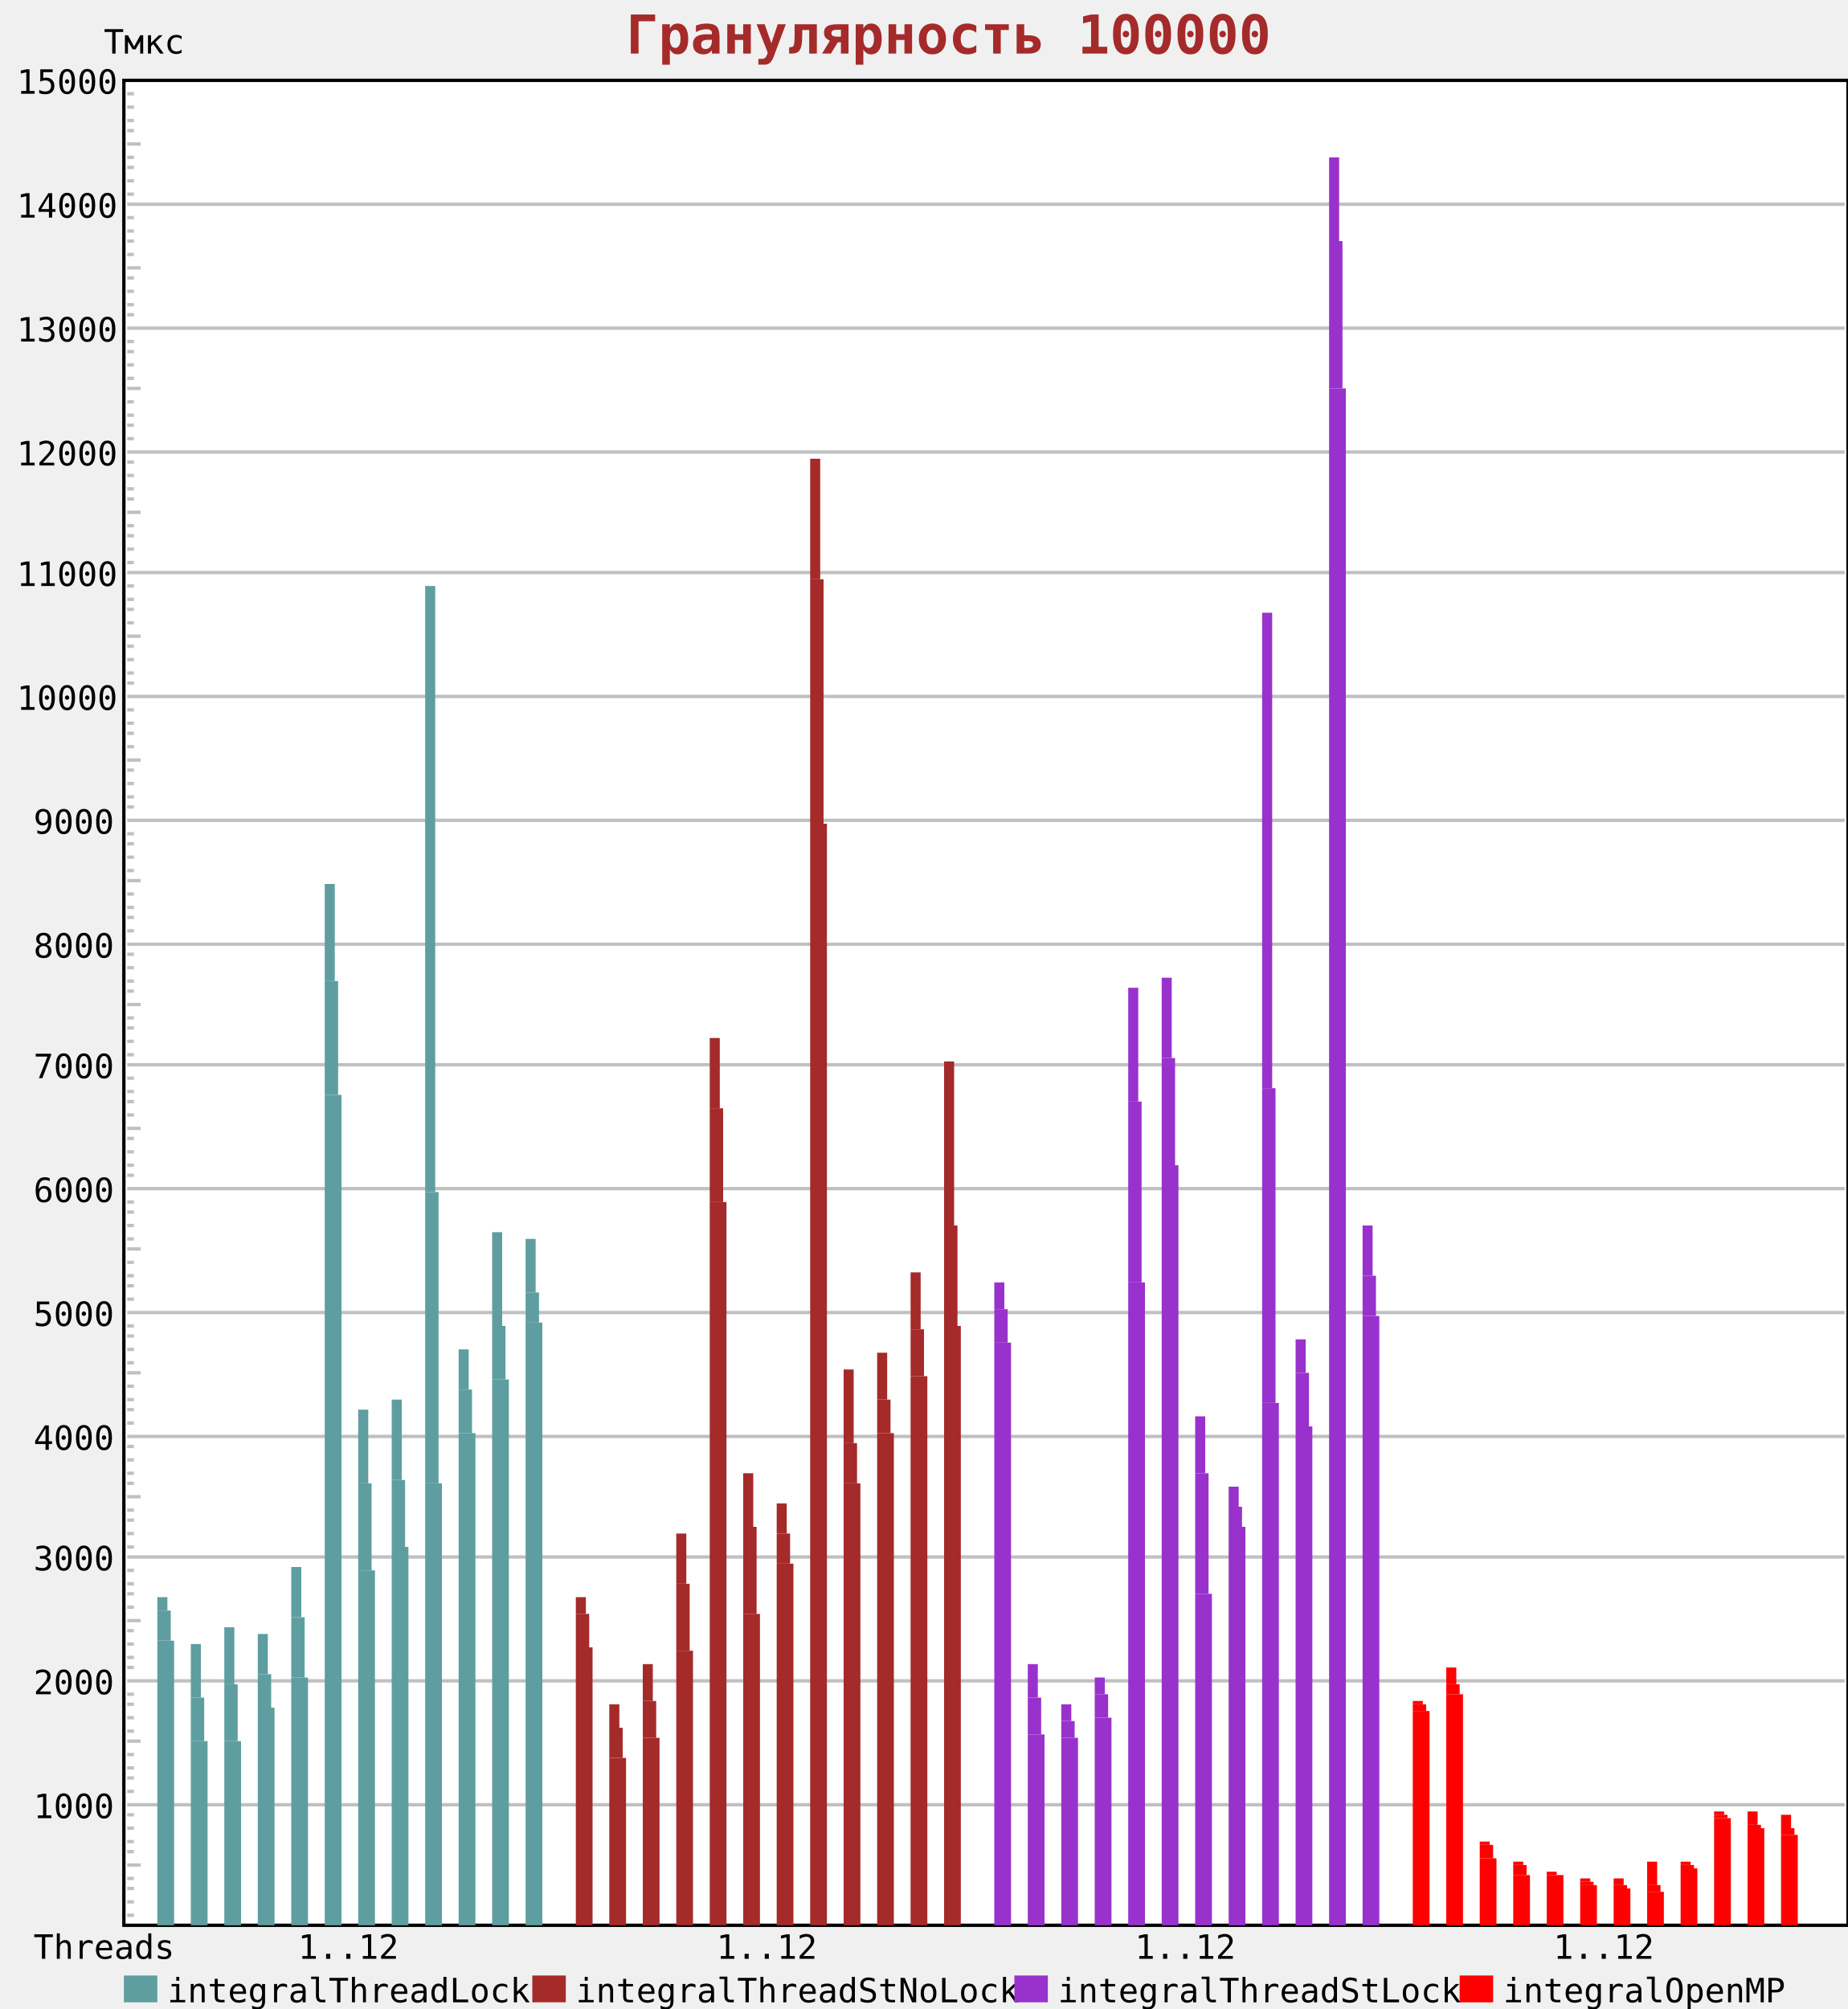
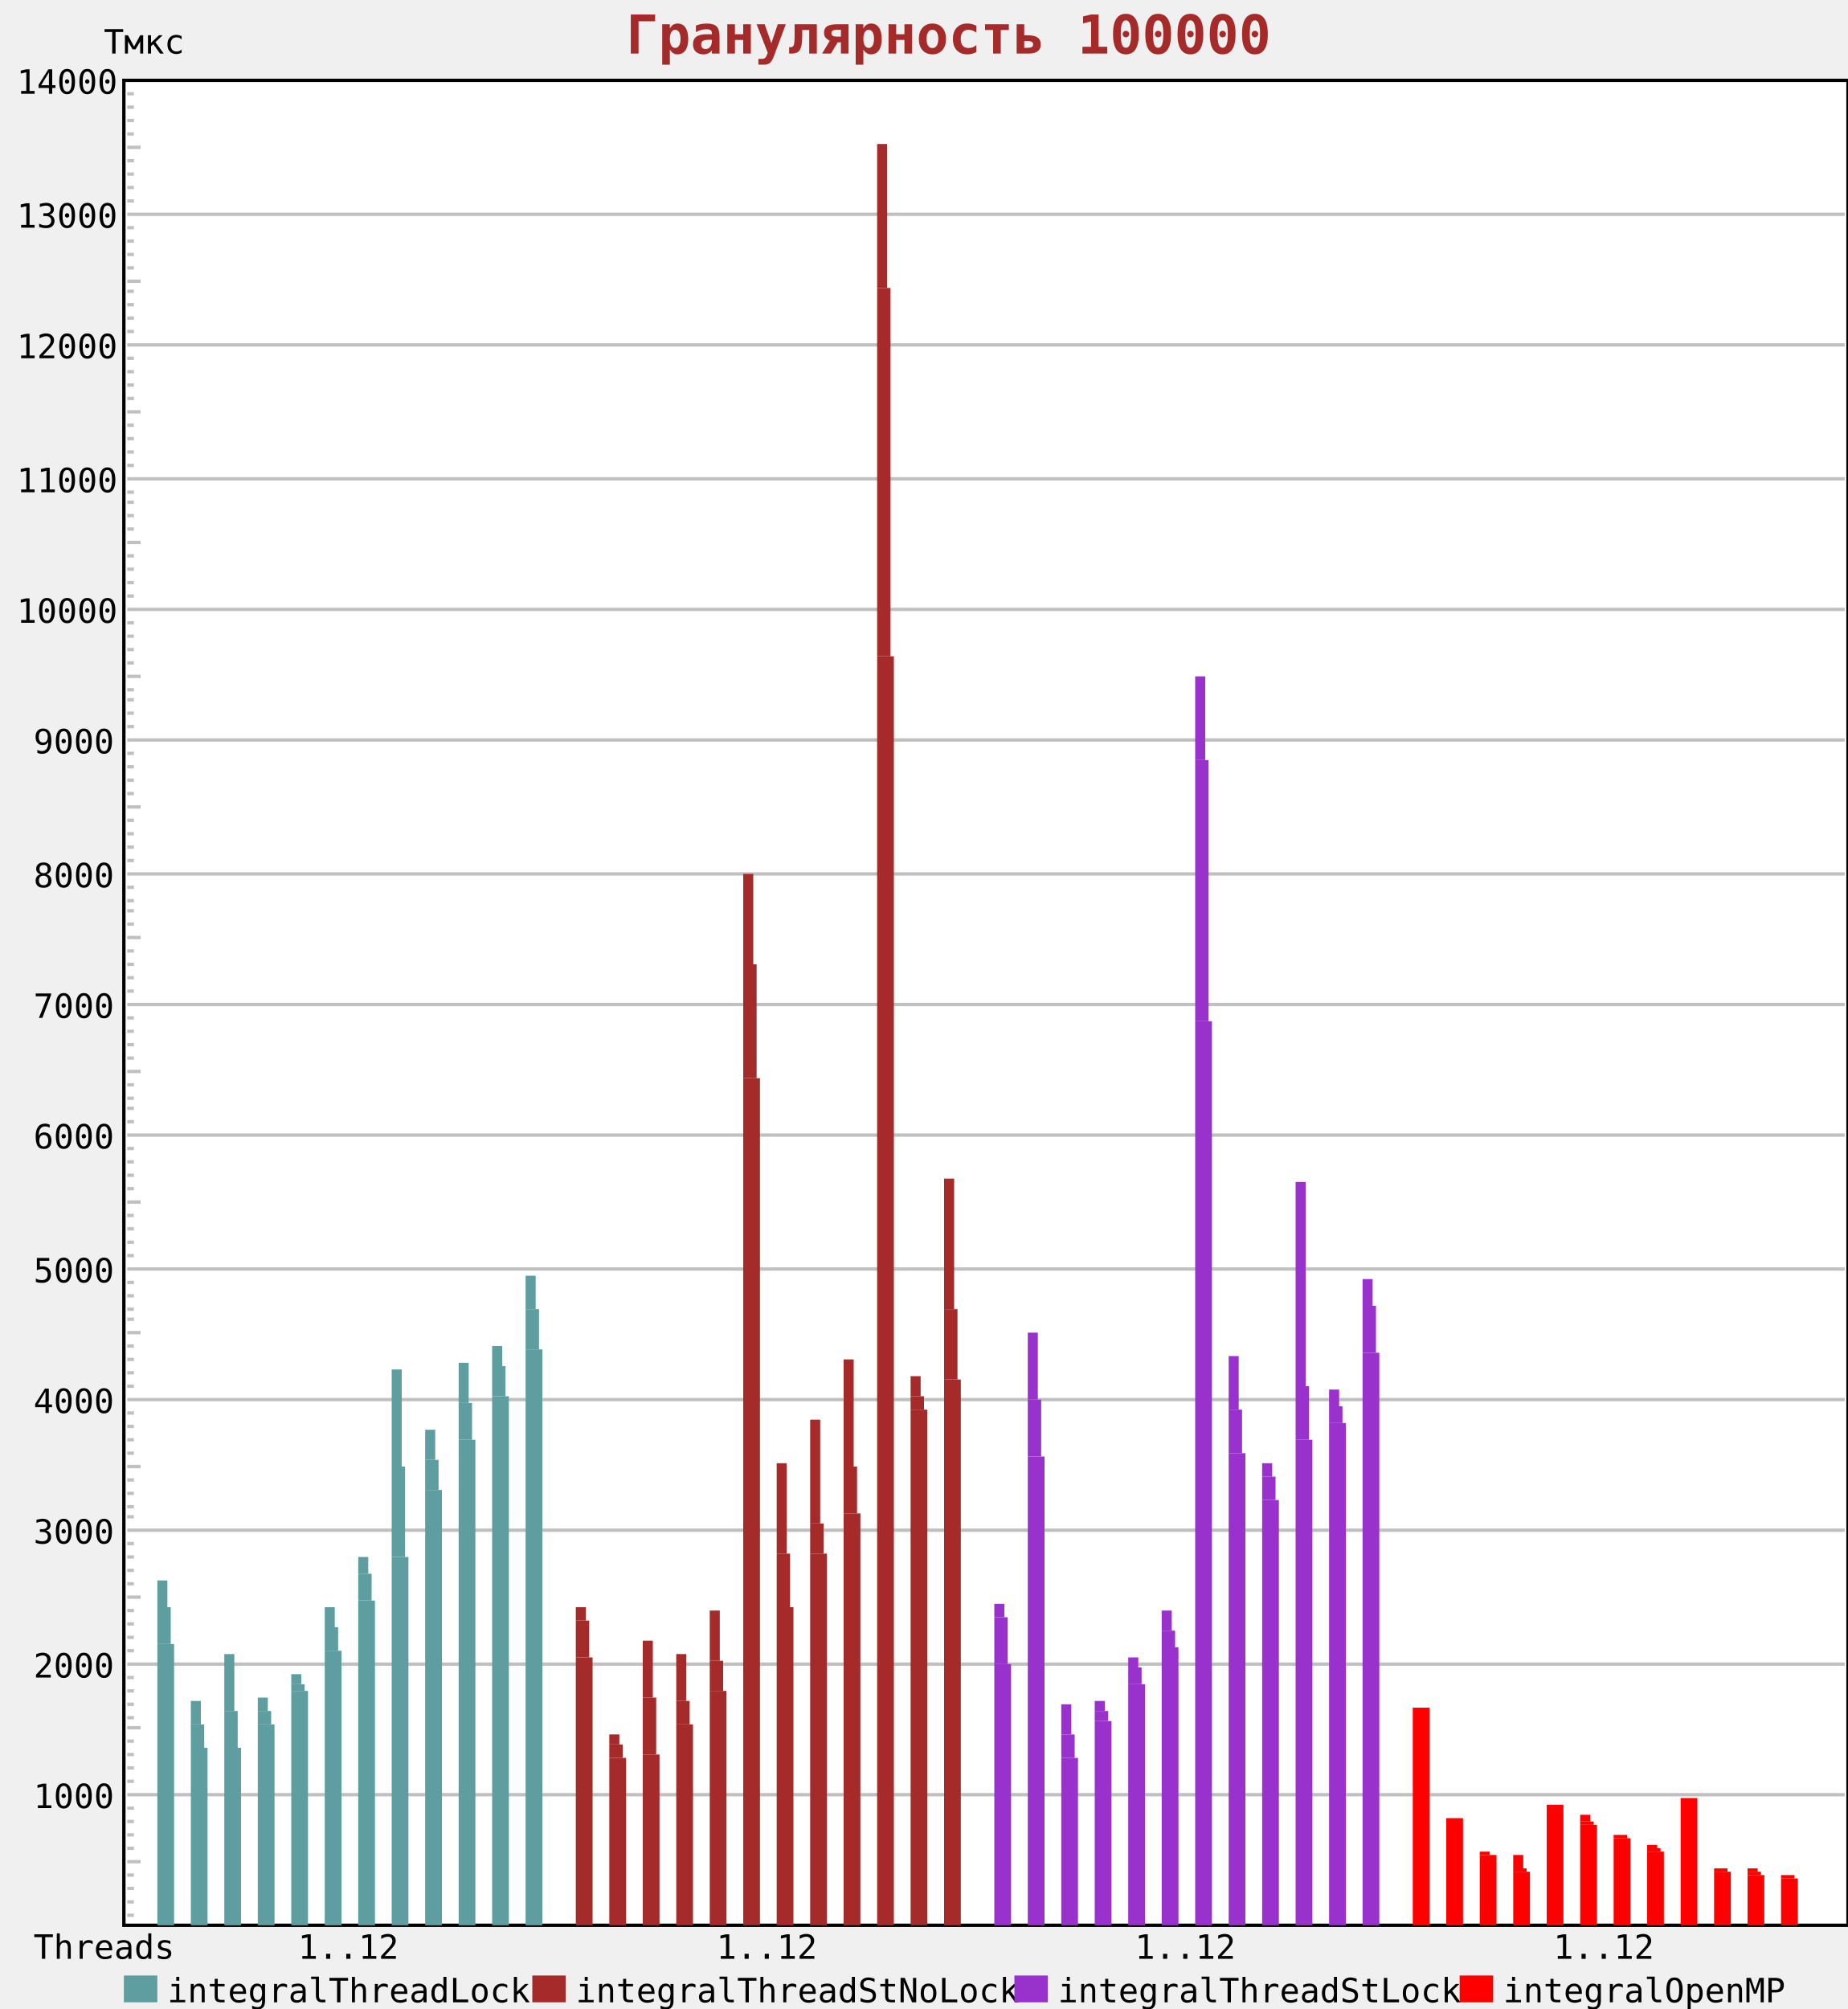
<svg xmlns="http://www.w3.org/2000/svg" width="552" height="600" version="1.1">
  <text x="187" y="16" font-family="monospace" font-size="16px" font-weight="bold" fill="brown">Гранулярность 100000</text>
  <text x="31" y="16" font-family="monospace" font-size="10px" font-weight="normal" fill="black">Tмкс</text>
  <text x="10" y="585" font-family="monospace" font-size="10px" font-weight="normal" fill="black">Threads</text>
  <rect x="37" y="24" width="515" height="551" stroke="black" fill="white" />
  <line x1="38" y1="572" x2="40" y2="572" stroke="silver" />
  <line x1="38" y1="568" x2="40" y2="568" stroke="silver" />
  <line x1="38" y1="564" x2="40" y2="564" stroke="silver" />
-   <line x1="38" y1="561" x2="40" y2="561" stroke="silver" />
-   <line x1="38" y1="557" x2="42" y2="557" stroke="silver" />
-   <line x1="38" y1="553" x2="40" y2="553" stroke="silver" />
-   <line x1="38" y1="550" x2="40" y2="550" stroke="silver" />
-   <line x1="38" y1="546" x2="40" y2="546" stroke="silver" />
-   <line x1="38" y1="542" x2="40" y2="542" stroke="silver" />
-   <line x1="38" y1="539" x2="551" y2="539" stroke="silver" />
-   <text x="10" y="543" font-family="monospace" font-size="10px" font-weight="normal" fill="black">1000</text>
-   <line x1="38" y1="535" x2="40" y2="535" stroke="silver" />
-   <line x1="38" y1="531" x2="40" y2="531" stroke="silver" />
+   <line x1="38" y1="560" x2="40" y2="560" stroke="silver" />
+   <line x1="38" y1="556" x2="42" y2="556" stroke="silver" />
+   <line x1="38" y1="552" x2="40" y2="552" stroke="silver" />
+   <line x1="38" y1="548" x2="40" y2="548" stroke="silver" />
+   <line x1="38" y1="544" x2="40" y2="544" stroke="silver" />
+   <line x1="38" y1="540" x2="40" y2="540" stroke="silver" />
+   <line x1="38" y1="536" x2="551" y2="536" stroke="silver" />
+   <text x="10" y="540" font-family="monospace" font-size="10px" font-weight="normal" fill="black">1000</text>
+   <line x1="38" y1="532" x2="40" y2="532" stroke="silver" />
  <line x1="38" y1="528" x2="40" y2="528" stroke="silver" />
  <line x1="38" y1="524" x2="40" y2="524" stroke="silver" />
-   <line x1="38" y1="520" x2="42" y2="520" stroke="silver" />
-   <line x1="38" y1="517" x2="40" y2="517" stroke="silver" />
+   <line x1="38" y1="520" x2="40" y2="520" stroke="silver" />
+   <line x1="38" y1="516" x2="42" y2="516" stroke="silver" />
  <line x1="38" y1="513" x2="40" y2="513" stroke="silver" />
  <line x1="38" y1="509" x2="40" y2="509" stroke="silver" />
-   <line x1="38" y1="506" x2="40" y2="506" stroke="silver" />
-   <line x1="38" y1="502" x2="551" y2="502" stroke="silver" />
-   <text x="10" y="506" font-family="monospace" font-size="10px" font-weight="normal" fill="black">2000</text>
-   <line x1="38" y1="498" x2="40" y2="498" stroke="silver" />
-   <line x1="38" y1="495" x2="40" y2="495" stroke="silver" />
-   <line x1="38" y1="491" x2="40" y2="491" stroke="silver" />
-   <line x1="38" y1="487" x2="40" y2="487" stroke="silver" />
-   <line x1="38" y1="484" x2="42" y2="484" stroke="silver" />
-   <line x1="38" y1="480" x2="40" y2="480" stroke="silver" />
-   <line x1="38" y1="476" x2="40" y2="476" stroke="silver" />
+   <line x1="38" y1="505" x2="40" y2="505" stroke="silver" />
+   <line x1="38" y1="501" x2="40" y2="501" stroke="silver" />
+   <line x1="38" y1="497" x2="551" y2="497" stroke="silver" />
+   <text x="10" y="501" font-family="monospace" font-size="10px" font-weight="normal" fill="black">2000</text>
+   <line x1="38" y1="493" x2="40" y2="493" stroke="silver" />
+   <line x1="38" y1="489" x2="40" y2="489" stroke="silver" />
+   <line x1="38" y1="485" x2="40" y2="485" stroke="silver" />
+   <line x1="38" y1="481" x2="40" y2="481" stroke="silver" />
+   <line x1="38" y1="477" x2="42" y2="477" stroke="silver" />
  <line x1="38" y1="473" x2="40" y2="473" stroke="silver" />
  <line x1="38" y1="469" x2="40" y2="469" stroke="silver" />
-   <line x1="38" y1="465" x2="551" y2="465" stroke="silver" />
-   <text x="10" y="469" font-family="monospace" font-size="10px" font-weight="normal" fill="black">3000</text>
-   <line x1="38" y1="462" x2="40" y2="462" stroke="silver" />
-   <line x1="38" y1="458" x2="40" y2="458" stroke="silver" />
-   <line x1="38" y1="454" x2="40" y2="454" stroke="silver" />
-   <line x1="38" y1="451" x2="40" y2="451" stroke="silver" />
-   <line x1="38" y1="447" x2="42" y2="447" stroke="silver" />
-   <line x1="38" y1="443" x2="40" y2="443" stroke="silver" />
-   <line x1="38" y1="440" x2="40" y2="440" stroke="silver" />
-   <line x1="38" y1="436" x2="40" y2="436" stroke="silver" />
-   <line x1="38" y1="432" x2="40" y2="432" stroke="silver" />
-   <line x1="38" y1="429" x2="551" y2="429" stroke="silver" />
-   <text x="10" y="433" font-family="monospace" font-size="10px" font-weight="normal" fill="black">4000</text>
-   <line x1="38" y1="425" x2="40" y2="425" stroke="silver" />
-   <line x1="38" y1="421" x2="40" y2="421" stroke="silver" />
-   <line x1="38" y1="418" x2="40" y2="418" stroke="silver" />
+   <line x1="38" y1="465" x2="40" y2="465" stroke="silver" />
+   <line x1="38" y1="461" x2="40" y2="461" stroke="silver" />
+   <line x1="38" y1="457" x2="551" y2="457" stroke="silver" />
+   <text x="10" y="461" font-family="monospace" font-size="10px" font-weight="normal" fill="black">3000</text>
+   <line x1="38" y1="453" x2="40" y2="453" stroke="silver" />
+   <line x1="38" y1="450" x2="40" y2="450" stroke="silver" />
+   <line x1="38" y1="446" x2="40" y2="446" stroke="silver" />
+   <line x1="38" y1="442" x2="40" y2="442" stroke="silver" />
+   <line x1="38" y1="438" x2="42" y2="438" stroke="silver" />
+   <line x1="38" y1="434" x2="40" y2="434" stroke="silver" />
+   <line x1="38" y1="430" x2="40" y2="430" stroke="silver" />
+   <line x1="38" y1="426" x2="40" y2="426" stroke="silver" />
+   <line x1="38" y1="422" x2="40" y2="422" stroke="silver" />
+   <line x1="38" y1="418" x2="551" y2="418" stroke="silver" />
+   <text x="10" y="422" font-family="monospace" font-size="10px" font-weight="normal" fill="black">4000</text>
  <line x1="38" y1="414" x2="40" y2="414" stroke="silver" />
-   <line x1="38" y1="410" x2="42" y2="410" stroke="silver" />
-   <line x1="38" y1="407" x2="40" y2="407" stroke="silver" />
-   <line x1="38" y1="403" x2="40" y2="403" stroke="silver" />
-   <line x1="38" y1="399" x2="40" y2="399" stroke="silver" />
-   <line x1="38" y1="396" x2="40" y2="396" stroke="silver" />
-   <line x1="38" y1="392" x2="551" y2="392" stroke="silver" />
-   <text x="10" y="396" font-family="monospace" font-size="10px" font-weight="normal" fill="black">5000</text>
-   <line x1="38" y1="388" x2="40" y2="388" stroke="silver" />
-   <line x1="38" y1="384" x2="40" y2="384" stroke="silver" />
-   <line x1="38" y1="381" x2="40" y2="381" stroke="silver" />
-   <line x1="38" y1="377" x2="40" y2="377" stroke="silver" />
-   <line x1="38" y1="373" x2="42" y2="373" stroke="silver" />
-   <line x1="38" y1="370" x2="40" y2="370" stroke="silver" />
-   <line x1="38" y1="366" x2="40" y2="366" stroke="silver" />
-   <line x1="38" y1="362" x2="40" y2="362" stroke="silver" />
-   <line x1="38" y1="359" x2="40" y2="359" stroke="silver" />
-   <line x1="38" y1="355" x2="551" y2="355" stroke="silver" />
-   <text x="10" y="359" font-family="monospace" font-size="10px" font-weight="normal" fill="black">6000</text>
+   <line x1="38" y1="410" x2="40" y2="410" stroke="silver" />
+   <line x1="38" y1="406" x2="40" y2="406" stroke="silver" />
+   <line x1="38" y1="402" x2="40" y2="402" stroke="silver" />
+   <line x1="38" y1="398" x2="42" y2="398" stroke="silver" />
+   <line x1="38" y1="394" x2="40" y2="394" stroke="silver" />
+   <line x1="38" y1="391" x2="40" y2="391" stroke="silver" />
+   <line x1="38" y1="387" x2="40" y2="387" stroke="silver" />
+   <line x1="38" y1="383" x2="40" y2="383" stroke="silver" />
+   <line x1="38" y1="379" x2="551" y2="379" stroke="silver" />
+   <text x="10" y="383" font-family="monospace" font-size="10px" font-weight="normal" fill="black">5000</text>
+   <line x1="38" y1="375" x2="40" y2="375" stroke="silver" />
+   <line x1="38" y1="371" x2="40" y2="371" stroke="silver" />
+   <line x1="38" y1="367" x2="40" y2="367" stroke="silver" />
+   <line x1="38" y1="363" x2="40" y2="363" stroke="silver" />
+   <line x1="38" y1="359" x2="42" y2="359" stroke="silver" />
+   <line x1="38" y1="355" x2="40" y2="355" stroke="silver" />
  <line x1="38" y1="351" x2="40" y2="351" stroke="silver" />
-   <line x1="38" y1="348" x2="40" y2="348" stroke="silver" />
-   <line x1="38" y1="344" x2="40" y2="344" stroke="silver" />
-   <line x1="38" y1="340" x2="40" y2="340" stroke="silver" />
-   <line x1="38" y1="337" x2="42" y2="337" stroke="silver" />
-   <line x1="38" y1="333" x2="40" y2="333" stroke="silver" />
-   <line x1="38" y1="329" x2="40" y2="329" stroke="silver" />
-   <line x1="38" y1="326" x2="40" y2="326" stroke="silver" />
-   <line x1="38" y1="322" x2="40" y2="322" stroke="silver" />
-   <line x1="38" y1="318" x2="551" y2="318" stroke="silver" />
-   <text x="10" y="322" font-family="monospace" font-size="10px" font-weight="normal" fill="black">7000</text>
-   <line x1="38" y1="315" x2="40" y2="315" stroke="silver" />
-   <line x1="38" y1="311" x2="40" y2="311" stroke="silver" />
-   <line x1="38" y1="307" x2="40" y2="307" stroke="silver" />
+   <line x1="38" y1="347" x2="40" y2="347" stroke="silver" />
+   <line x1="38" y1="343" x2="40" y2="343" stroke="silver" />
+   <line x1="38" y1="339" x2="551" y2="339" stroke="silver" />
+   <text x="10" y="343" font-family="monospace" font-size="10px" font-weight="normal" fill="black">6000</text>
+   <line x1="38" y1="335" x2="40" y2="335" stroke="silver" />
+   <line x1="38" y1="331" x2="40" y2="331" stroke="silver" />
+   <line x1="38" y1="328" x2="40" y2="328" stroke="silver" />
+   <line x1="38" y1="324" x2="40" y2="324" stroke="silver" />
+   <line x1="38" y1="320" x2="42" y2="320" stroke="silver" />
+   <line x1="38" y1="316" x2="40" y2="316" stroke="silver" />
+   <line x1="38" y1="312" x2="40" y2="312" stroke="silver" />
+   <line x1="38" y1="308" x2="40" y2="308" stroke="silver" />
  <line x1="38" y1="304" x2="40" y2="304" stroke="silver" />
-   <line x1="38" y1="300" x2="42" y2="300" stroke="silver" />
+   <line x1="38" y1="300" x2="551" y2="300" stroke="silver" />
+   <text x="10" y="304" font-family="monospace" font-size="10px" font-weight="normal" fill="black">7000</text>
  <line x1="38" y1="296" x2="40" y2="296" stroke="silver" />
-   <line x1="38" y1="293" x2="40" y2="293" stroke="silver" />
-   <line x1="38" y1="289" x2="40" y2="289" stroke="silver" />
-   <line x1="38" y1="285" x2="40" y2="285" stroke="silver" />
-   <line x1="38" y1="282" x2="551" y2="282" stroke="silver" />
-   <text x="10" y="286" font-family="monospace" font-size="10px" font-weight="normal" fill="black">8000</text>
-   <line x1="38" y1="278" x2="40" y2="278" stroke="silver" />
-   <line x1="38" y1="274" x2="40" y2="274" stroke="silver" />
-   <line x1="38" y1="271" x2="40" y2="271" stroke="silver" />
-   <line x1="38" y1="267" x2="40" y2="267" stroke="silver" />
-   <line x1="38" y1="263" x2="42" y2="263" stroke="silver" />
-   <line x1="38" y1="260" x2="40" y2="260" stroke="silver" />
-   <line x1="38" y1="256" x2="40" y2="256" stroke="silver" />
-   <line x1="38" y1="252" x2="40" y2="252" stroke="silver" />
+   <line x1="38" y1="292" x2="40" y2="292" stroke="silver" />
+   <line x1="38" y1="288" x2="40" y2="288" stroke="silver" />
+   <line x1="38" y1="284" x2="40" y2="284" stroke="silver" />
+   <line x1="38" y1="280" x2="42" y2="280" stroke="silver" />
+   <line x1="38" y1="276" x2="40" y2="276" stroke="silver" />
+   <line x1="38" y1="272" x2="40" y2="272" stroke="silver" />
+   <line x1="38" y1="269" x2="40" y2="269" stroke="silver" />
+   <line x1="38" y1="265" x2="40" y2="265" stroke="silver" />
+   <line x1="38" y1="261" x2="551" y2="261" stroke="silver" />
+   <text x="10" y="265" font-family="monospace" font-size="10px" font-weight="normal" fill="black">8000</text>
+   <line x1="38" y1="257" x2="40" y2="257" stroke="silver" />
+   <line x1="38" y1="253" x2="40" y2="253" stroke="silver" />
  <line x1="38" y1="249" x2="40" y2="249" stroke="silver" />
-   <line x1="38" y1="245" x2="551" y2="245" stroke="silver" />
-   <text x="10" y="249" font-family="monospace" font-size="10px" font-weight="normal" fill="black">9000</text>
-   <line x1="38" y1="241" x2="40" y2="241" stroke="silver" />
-   <line x1="38" y1="238" x2="40" y2="238" stroke="silver" />
-   <line x1="38" y1="234" x2="40" y2="234" stroke="silver" />
-   <line x1="38" y1="230" x2="40" y2="230" stroke="silver" />
-   <line x1="38" y1="227" x2="42" y2="227" stroke="silver" />
-   <line x1="38" y1="223" x2="40" y2="223" stroke="silver" />
-   <line x1="38" y1="219" x2="40" y2="219" stroke="silver" />
-   <line x1="38" y1="216" x2="40" y2="216" stroke="silver" />
-   <line x1="38" y1="212" x2="40" y2="212" stroke="silver" />
-   <line x1="38" y1="208" x2="551" y2="208" stroke="silver" />
-   <text x="5" y="212" font-family="monospace" font-size="10px" font-weight="normal" fill="black">10000</text>
-   <line x1="38" y1="204" x2="40" y2="204" stroke="silver" />
-   <line x1="38" y1="201" x2="40" y2="201" stroke="silver" />
-   <line x1="38" y1="197" x2="40" y2="197" stroke="silver" />
-   <line x1="38" y1="193" x2="40" y2="193" stroke="silver" />
-   <line x1="38" y1="190" x2="42" y2="190" stroke="silver" />
+   <line x1="38" y1="245" x2="40" y2="245" stroke="silver" />
+   <line x1="38" y1="241" x2="42" y2="241" stroke="silver" />
+   <line x1="38" y1="237" x2="40" y2="237" stroke="silver" />
+   <line x1="38" y1="233" x2="40" y2="233" stroke="silver" />
+   <line x1="38" y1="229" x2="40" y2="229" stroke="silver" />
+   <line x1="38" y1="225" x2="40" y2="225" stroke="silver" />
+   <line x1="38" y1="221" x2="551" y2="221" stroke="silver" />
+   <text x="10" y="225" font-family="monospace" font-size="10px" font-weight="normal" fill="black">9000</text>
+   <line x1="38" y1="217" x2="40" y2="217" stroke="silver" />
+   <line x1="38" y1="213" x2="40" y2="213" stroke="silver" />
+   <line x1="38" y1="209" x2="40" y2="209" stroke="silver" />
+   <line x1="38" y1="206" x2="40" y2="206" stroke="silver" />
+   <line x1="38" y1="202" x2="42" y2="202" stroke="silver" />
+   <line x1="38" y1="198" x2="40" y2="198" stroke="silver" />
+   <line x1="38" y1="194" x2="40" y2="194" stroke="silver" />
+   <line x1="38" y1="190" x2="40" y2="190" stroke="silver" />
  <line x1="38" y1="186" x2="40" y2="186" stroke="silver" />
-   <line x1="38" y1="182" x2="40" y2="182" stroke="silver" />
-   <line x1="38" y1="179" x2="40" y2="179" stroke="silver" />
-   <line x1="38" y1="175" x2="40" y2="175" stroke="silver" />
-   <line x1="38" y1="171" x2="551" y2="171" stroke="silver" />
-   <text x="5" y="175" font-family="monospace" font-size="10px" font-weight="normal" fill="black">11000</text>
-   <line x1="38" y1="168" x2="40" y2="168" stroke="silver" />
-   <line x1="38" y1="164" x2="40" y2="164" stroke="silver" />
-   <line x1="38" y1="160" x2="40" y2="160" stroke="silver" />
-   <line x1="38" y1="157" x2="40" y2="157" stroke="silver" />
-   <line x1="38" y1="153" x2="42" y2="153" stroke="silver" />
-   <line x1="38" y1="149" x2="40" y2="149" stroke="silver" />
-   <line x1="38" y1="146" x2="40" y2="146" stroke="silver" />
-   <line x1="38" y1="142" x2="40" y2="142" stroke="silver" />
-   <line x1="38" y1="138" x2="40" y2="138" stroke="silver" />
-   <line x1="38" y1="135" x2="551" y2="135" stroke="silver" />
-   <text x="5" y="139" font-family="monospace" font-size="10px" font-weight="normal" fill="black">12000</text>
+   <line x1="38" y1="182" x2="551" y2="182" stroke="silver" />
+   <text x="5" y="186" font-family="monospace" font-size="10px" font-weight="normal" fill="black">10000</text>
+   <line x1="38" y1="178" x2="40" y2="178" stroke="silver" />
+   <line x1="38" y1="174" x2="40" y2="174" stroke="silver" />
+   <line x1="38" y1="170" x2="40" y2="170" stroke="silver" />
+   <line x1="38" y1="166" x2="40" y2="166" stroke="silver" />
+   <line x1="38" y1="162" x2="42" y2="162" stroke="silver" />
+   <line x1="38" y1="158" x2="40" y2="158" stroke="silver" />
+   <line x1="38" y1="154" x2="40" y2="154" stroke="silver" />
+   <line x1="38" y1="150" x2="40" y2="150" stroke="silver" />
+   <line x1="38" y1="147" x2="40" y2="147" stroke="silver" />
+   <line x1="38" y1="143" x2="551" y2="143" stroke="silver" />
+   <text x="5" y="147" font-family="monospace" font-size="10px" font-weight="normal" fill="black">11000</text>
+   <line x1="38" y1="139" x2="40" y2="139" stroke="silver" />
+   <line x1="38" y1="135" x2="40" y2="135" stroke="silver" />
  <line x1="38" y1="131" x2="40" y2="131" stroke="silver" />
  <line x1="38" y1="127" x2="40" y2="127" stroke="silver" />
-   <line x1="38" y1="124" x2="40" y2="124" stroke="silver" />
-   <line x1="38" y1="120" x2="40" y2="120" stroke="silver" />
-   <line x1="38" y1="116" x2="42" y2="116" stroke="silver" />
-   <line x1="38" y1="113" x2="40" y2="113" stroke="silver" />
-   <line x1="38" y1="109" x2="40" y2="109" stroke="silver" />
-   <line x1="38" y1="105" x2="40" y2="105" stroke="silver" />
-   <line x1="38" y1="102" x2="40" y2="102" stroke="silver" />
-   <line x1="38" y1="98" x2="551" y2="98" stroke="silver" />
-   <text x="5" y="102" font-family="monospace" font-size="10px" font-weight="normal" fill="black">13000</text>
-   <line x1="38" y1="94" x2="40" y2="94" stroke="silver" />
+   <line x1="38" y1="123" x2="42" y2="123" stroke="silver" />
+   <line x1="38" y1="119" x2="40" y2="119" stroke="silver" />
+   <line x1="38" y1="115" x2="40" y2="115" stroke="silver" />
+   <line x1="38" y1="111" x2="40" y2="111" stroke="silver" />
+   <line x1="38" y1="107" x2="40" y2="107" stroke="silver" />
+   <line x1="38" y1="103" x2="551" y2="103" stroke="silver" />
+   <text x="5" y="107" font-family="monospace" font-size="10px" font-weight="normal" fill="black">12000</text>
+   <line x1="38" y1="99" x2="40" y2="99" stroke="silver" />
+   <line x1="38" y1="95" x2="40" y2="95" stroke="silver" />
  <line x1="38" y1="91" x2="40" y2="91" stroke="silver" />
  <line x1="38" y1="87" x2="40" y2="87" stroke="silver" />
-   <line x1="38" y1="83" x2="40" y2="83" stroke="silver" />
-   <line x1="38" y1="80" x2="42" y2="80" stroke="silver" />
+   <line x1="38" y1="84" x2="42" y2="84" stroke="silver" />
+   <line x1="38" y1="80" x2="40" y2="80" stroke="silver" />
  <line x1="38" y1="76" x2="40" y2="76" stroke="silver" />
  <line x1="38" y1="72" x2="40" y2="72" stroke="silver" />
-   <line x1="38" y1="69" x2="40" y2="69" stroke="silver" />
-   <line x1="38" y1="65" x2="40" y2="65" stroke="silver" />
-   <line x1="38" y1="61" x2="551" y2="61" stroke="silver" />
-   <text x="5" y="65" font-family="monospace" font-size="10px" font-weight="normal" fill="black">14000</text>
-   <line x1="38" y1="58" x2="40" y2="58" stroke="silver" />
-   <line x1="38" y1="54" x2="40" y2="54" stroke="silver" />
-   <line x1="38" y1="50" x2="40" y2="50" stroke="silver" />
-   <line x1="38" y1="47" x2="40" y2="47" stroke="silver" />
-   <line x1="38" y1="43" x2="42" y2="43" stroke="silver" />
-   <line x1="38" y1="39" x2="40" y2="39" stroke="silver" />
+   <line x1="38" y1="68" x2="40" y2="68" stroke="silver" />
+   <line x1="38" y1="64" x2="551" y2="64" stroke="silver" />
+   <text x="5" y="68" font-family="monospace" font-size="10px" font-weight="normal" fill="black">13000</text>
+   <line x1="38" y1="60" x2="40" y2="60" stroke="silver" />
+   <line x1="38" y1="56" x2="40" y2="56" stroke="silver" />
+   <line x1="38" y1="52" x2="40" y2="52" stroke="silver" />
+   <line x1="38" y1="48" x2="40" y2="48" stroke="silver" />
+   <line x1="38" y1="44" x2="42" y2="44" stroke="silver" />
+   <line x1="38" y1="40" x2="40" y2="40" stroke="silver" />
  <line x1="38" y1="36" x2="40" y2="36" stroke="silver" />
  <line x1="38" y1="32" x2="40" y2="32" stroke="silver" />
  <line x1="38" y1="28" x2="40" y2="28" stroke="silver" />
-   <text x="5" y="28" font-family="monospace" font-size="10px" font-weight="normal" fill="black">15000</text>
-   <rect x="47" y="490" width="5" height="85" fill="cadetblue" />
-   <rect x="47" y="481" width="4" height="9" fill="cadetblue" />
-   <rect x="47" y="477" width="3" height="4" fill="cadetblue" />
-   <rect x="57" y="520" width="5" height="55" fill="cadetblue" />
-   <rect x="57" y="507" width="4" height="13" fill="cadetblue" />
-   <rect x="57" y="491" width="3" height="16" fill="cadetblue" />
-   <rect x="67" y="520" width="5" height="55" fill="cadetblue" />
-   <rect x="67" y="503" width="4" height="17" fill="cadetblue" />
-   <rect x="67" y="486" width="3" height="17" fill="cadetblue" />
-   <rect x="77" y="510" width="5" height="65" fill="cadetblue" />
-   <rect x="77" y="500" width="4" height="10" fill="cadetblue" />
-   <rect x="77" y="488" width="3" height="12" fill="cadetblue" />
-   <rect x="87" y="501" width="5" height="74" fill="cadetblue" />
-   <rect x="87" y="483" width="4" height="18" fill="cadetblue" />
-   <rect x="87" y="468" width="3" height="15" fill="cadetblue" />
-   <rect x="97" y="327" width="5" height="248" fill="cadetblue" />
-   <rect x="97" y="293" width="4" height="34" fill="cadetblue" />
-   <rect x="97" y="264" width="3" height="29" fill="cadetblue" />
-   <rect x="107" y="469" width="5" height="106" fill="cadetblue" />
-   <rect x="107" y="443" width="4" height="26" fill="cadetblue" />
-   <rect x="107" y="421" width="3" height="22" fill="cadetblue" />
-   <rect x="117" y="462" width="5" height="113" fill="cadetblue" />
-   <rect x="117" y="442" width="4" height="20" fill="cadetblue" />
-   <rect x="117" y="418" width="3" height="24" fill="cadetblue" />
-   <rect x="127" y="443" width="5" height="132" fill="cadetblue" />
-   <rect x="127" y="356" width="4" height="87" fill="cadetblue" />
-   <rect x="127" y="175" width="3" height="181" fill="cadetblue" />
-   <rect x="137" y="428" width="5" height="147" fill="cadetblue" />
-   <rect x="137" y="415" width="4" height="13" fill="cadetblue" />
-   <rect x="137" y="403" width="3" height="12" fill="cadetblue" />
-   <rect x="147" y="412" width="5" height="163" fill="cadetblue" />
-   <rect x="147" y="396" width="4" height="16" fill="cadetblue" />
-   <rect x="147" y="368" width="3" height="28" fill="cadetblue" />
-   <rect x="157" y="395" width="5" height="180" fill="cadetblue" />
-   <rect x="157" y="386" width="4" height="9" fill="cadetblue" />
-   <rect x="157" y="370" width="3" height="16" fill="cadetblue" />
+   <text x="5" y="28" font-family="monospace" font-size="10px" font-weight="normal" fill="black">14000</text>
+   <rect x="47" y="491" width="5" height="84" fill="cadetblue" />
+   <rect x="47" y="480" width="4" height="11" fill="cadetblue" />
+   <rect x="47" y="472" width="3" height="8" fill="cadetblue" />
+   <rect x="57" y="522" width="5" height="53" fill="cadetblue" />
+   <rect x="57" y="515" width="4" height="7" fill="cadetblue" />
+   <rect x="57" y="508" width="3" height="7" fill="cadetblue" />
+   <rect x="67" y="522" width="5" height="53" fill="cadetblue" />
+   <rect x="67" y="511" width="4" height="11" fill="cadetblue" />
+   <rect x="67" y="494" width="3" height="17" fill="cadetblue" />
+   <rect x="77" y="515" width="5" height="60" fill="cadetblue" />
+   <rect x="77" y="511" width="4" height="4" fill="cadetblue" />
+   <rect x="77" y="507" width="3" height="4" fill="cadetblue" />
+   <rect x="87" y="505" width="5" height="70" fill="cadetblue" />
+   <rect x="87" y="503" width="4" height="2" fill="cadetblue" />
+   <rect x="87" y="500" width="3" height="3" fill="cadetblue" />
+   <rect x="97" y="493" width="5" height="82" fill="cadetblue" />
+   <rect x="97" y="486" width="4" height="7" fill="cadetblue" />
+   <rect x="97" y="480" width="3" height="6" fill="cadetblue" />
+   <rect x="107" y="478" width="5" height="97" fill="cadetblue" />
+   <rect x="107" y="470" width="4" height="8" fill="cadetblue" />
+   <rect x="107" y="465" width="3" height="5" fill="cadetblue" />
+   <rect x="117" y="465" width="5" height="110" fill="cadetblue" />
+   <rect x="117" y="438" width="4" height="27" fill="cadetblue" />
+   <rect x="117" y="409" width="3" height="29" fill="cadetblue" />
+   <rect x="127" y="445" width="5" height="130" fill="cadetblue" />
+   <rect x="127" y="436" width="4" height="9" fill="cadetblue" />
+   <rect x="127" y="427" width="3" height="9" fill="cadetblue" />
+   <rect x="137" y="430" width="5" height="145" fill="cadetblue" />
+   <rect x="137" y="419" width="4" height="11" fill="cadetblue" />
+   <rect x="137" y="407" width="3" height="12" fill="cadetblue" />
+   <rect x="147" y="417" width="5" height="158" fill="cadetblue" />
+   <rect x="147" y="408" width="4" height="9" fill="cadetblue" />
+   <rect x="147" y="402" width="3" height="6" fill="cadetblue" />
+   <rect x="157" y="403" width="5" height="172" fill="cadetblue" />
+   <rect x="157" y="391" width="4" height="12" fill="cadetblue" />
+   <rect x="157" y="381" width="3" height="10" fill="cadetblue" />
  <text x="89" y="585" font-family="monospace" font-size="10px" font-weight="normal" fill="black">1..12</text>
-   <rect x="172" y="492" width="5" height="83" fill="brown" />
-   <rect x="172" y="482" width="4" height="10" fill="brown" />
-   <rect x="172" y="477" width="3" height="5" fill="brown" />
+   <rect x="172" y="495" width="5" height="80" fill="brown" />
+   <rect x="172" y="484" width="4" height="11" fill="brown" />
+   <rect x="172" y="480" width="3" height="4" fill="brown" />
  <rect x="182" y="525" width="5" height="50" fill="brown" />
-   <rect x="182" y="516" width="4" height="9" fill="brown" />
-   <rect x="182" y="509" width="3" height="7" fill="brown" />
-   <rect x="192" y="519" width="5" height="56" fill="brown" />
-   <rect x="192" y="508" width="4" height="11" fill="brown" />
-   <rect x="192" y="497" width="3" height="11" fill="brown" />
-   <rect x="202" y="493" width="5" height="82" fill="brown" />
-   <rect x="202" y="473" width="4" height="20" fill="brown" />
-   <rect x="202" y="458" width="3" height="15" fill="brown" />
-   <rect x="212" y="359" width="5" height="216" fill="brown" />
-   <rect x="212" y="331" width="4" height="28" fill="brown" />
-   <rect x="212" y="310" width="3" height="21" fill="brown" />
-   <rect x="222" y="482" width="5" height="93" fill="brown" />
-   <rect x="222" y="456" width="4" height="26" fill="brown" />
-   <rect x="222" y="440" width="3" height="16" fill="brown" />
-   <rect x="232" y="467" width="5" height="108" fill="brown" />
-   <rect x="232" y="458" width="4" height="9" fill="brown" />
-   <rect x="232" y="449" width="3" height="9" fill="brown" />
-   <rect x="242" y="246" width="5" height="329" fill="brown" />
-   <rect x="242" y="173" width="4" height="73" fill="brown" />
-   <rect x="242" y="137" width="3" height="36" fill="brown" />
-   <rect x="252" y="443" width="5" height="132" fill="brown" />
-   <rect x="252" y="431" width="4" height="12" fill="brown" />
-   <rect x="252" y="409" width="3" height="22" fill="brown" />
-   <rect x="262" y="428" width="5" height="147" fill="brown" />
-   <rect x="262" y="418" width="4" height="10" fill="brown" />
-   <rect x="262" y="404" width="3" height="14" fill="brown" />
-   <rect x="272" y="411" width="5" height="164" fill="brown" />
-   <rect x="272" y="397" width="4" height="14" fill="brown" />
-   <rect x="272" y="380" width="3" height="17" fill="brown" />
-   <rect x="282" y="396" width="5" height="179" fill="brown" />
-   <rect x="282" y="366" width="4" height="30" fill="brown" />
-   <rect x="282" y="317" width="3" height="49" fill="brown" />
+   <rect x="182" y="521" width="4" height="4" fill="brown" />
+   <rect x="182" y="518" width="3" height="3" fill="brown" />
+   <rect x="192" y="524" width="5" height="51" fill="brown" />
+   <rect x="192" y="507" width="4" height="17" fill="brown" />
+   <rect x="192" y="490" width="3" height="17" fill="brown" />
+   <rect x="202" y="515" width="5" height="60" fill="brown" />
+   <rect x="202" y="508" width="4" height="7" fill="brown" />
+   <rect x="202" y="494" width="3" height="14" fill="brown" />
+   <rect x="212" y="505" width="5" height="70" fill="brown" />
+   <rect x="212" y="496" width="4" height="9" fill="brown" />
+   <rect x="212" y="481" width="3" height="15" fill="brown" />
+   <rect x="222" y="322" width="5" height="253" fill="brown" />
+   <rect x="222" y="288" width="4" height="34" fill="brown" />
+   <rect x="222" y="261" width="3" height="27" fill="brown" />
+   <rect x="232" y="480" width="5" height="95" fill="brown" />
+   <rect x="232" y="464" width="4" height="16" fill="brown" />
+   <rect x="232" y="437" width="3" height="27" fill="brown" />
+   <rect x="242" y="464" width="5" height="111" fill="brown" />
+   <rect x="242" y="455" width="4" height="9" fill="brown" />
+   <rect x="242" y="424" width="3" height="31" fill="brown" />
+   <rect x="252" y="452" width="5" height="123" fill="brown" />
+   <rect x="252" y="438" width="4" height="14" fill="brown" />
+   <rect x="252" y="406" width="3" height="32" fill="brown" />
+   <rect x="262" y="196" width="5" height="379" fill="brown" />
+   <rect x="262" y="86" width="4" height="110" fill="brown" />
+   <rect x="262" y="43" width="3" height="43" fill="brown" />
+   <rect x="272" y="421" width="5" height="154" fill="brown" />
+   <rect x="272" y="417" width="4" height="4" fill="brown" />
+   <rect x="272" y="411" width="3" height="6" fill="brown" />
+   <rect x="282" y="412" width="5" height="163" fill="brown" />
+   <rect x="282" y="391" width="4" height="21" fill="brown" />
+   <rect x="282" y="352" width="3" height="39" fill="brown" />
  <text x="214" y="585" font-family="monospace" font-size="10px" font-weight="normal" fill="black">1..12</text>
-   <rect x="297" y="401" width="5" height="174" fill="darkorchid" />
-   <rect x="297" y="391" width="4" height="10" fill="darkorchid" />
-   <rect x="297" y="383" width="3" height="8" fill="darkorchid" />
-   <rect x="307" y="518" width="5" height="57" fill="darkorchid" />
-   <rect x="307" y="507" width="4" height="11" fill="darkorchid" />
-   <rect x="307" y="497" width="3" height="10" fill="darkorchid" />
-   <rect x="317" y="519" width="5" height="56" fill="darkorchid" />
-   <rect x="317" y="514" width="4" height="5" fill="darkorchid" />
-   <rect x="317" y="509" width="3" height="5" fill="darkorchid" />
-   <rect x="327" y="513" width="5" height="62" fill="darkorchid" />
-   <rect x="327" y="506" width="4" height="7" fill="darkorchid" />
-   <rect x="327" y="501" width="3" height="5" fill="darkorchid" />
-   <rect x="337" y="383" width="5" height="192" fill="darkorchid" />
-   <rect x="337" y="329" width="4" height="54" fill="darkorchid" />
-   <rect x="337" y="295" width="3" height="34" fill="darkorchid" />
-   <rect x="347" y="348" width="5" height="227" fill="darkorchid" />
-   <rect x="347" y="316" width="4" height="32" fill="darkorchid" />
-   <rect x="347" y="292" width="3" height="24" fill="darkorchid" />
-   <rect x="357" y="476" width="5" height="99" fill="darkorchid" />
-   <rect x="357" y="440" width="4" height="36" fill="darkorchid" />
-   <rect x="357" y="423" width="3" height="17" fill="darkorchid" />
-   <rect x="367" y="456" width="5" height="119" fill="darkorchid" />
-   <rect x="367" y="450" width="4" height="6" fill="darkorchid" />
-   <rect x="367" y="444" width="3" height="6" fill="darkorchid" />
-   <rect x="377" y="419" width="5" height="156" fill="darkorchid" />
-   <rect x="377" y="325" width="4" height="94" fill="darkorchid" />
-   <rect x="377" y="183" width="3" height="142" fill="darkorchid" />
-   <rect x="387" y="426" width="5" height="149" fill="darkorchid" />
-   <rect x="387" y="410" width="4" height="16" fill="darkorchid" />
-   <rect x="387" y="400" width="3" height="10" fill="darkorchid" />
-   <rect x="397" y="116" width="5" height="459" fill="darkorchid" />
-   <rect x="397" y="72" width="4" height="44" fill="darkorchid" />
-   <rect x="397" y="47" width="3" height="25" fill="darkorchid" />
-   <rect x="407" y="393" width="5" height="182" fill="darkorchid" />
-   <rect x="407" y="381" width="4" height="12" fill="darkorchid" />
-   <rect x="407" y="366" width="3" height="15" fill="darkorchid" />
+   <rect x="297" y="497" width="5" height="78" fill="darkorchid" />
+   <rect x="297" y="483" width="4" height="14" fill="darkorchid" />
+   <rect x="297" y="479" width="3" height="4" fill="darkorchid" />
+   <rect x="307" y="435" width="5" height="140" fill="darkorchid" />
+   <rect x="307" y="418" width="4" height="17" fill="darkorchid" />
+   <rect x="307" y="398" width="3" height="20" fill="darkorchid" />
+   <rect x="317" y="525" width="5" height="50" fill="darkorchid" />
+   <rect x="317" y="518" width="4" height="7" fill="darkorchid" />
+   <rect x="317" y="509" width="3" height="9" fill="darkorchid" />
+   <rect x="327" y="514" width="5" height="61" fill="darkorchid" />
+   <rect x="327" y="511" width="4" height="3" fill="darkorchid" />
+   <rect x="327" y="508" width="3" height="3" fill="darkorchid" />
+   <rect x="337" y="503" width="5" height="72" fill="darkorchid" />
+   <rect x="337" y="498" width="4" height="5" fill="darkorchid" />
+   <rect x="337" y="495" width="3" height="3" fill="darkorchid" />
+   <rect x="347" y="492" width="5" height="83" fill="darkorchid" />
+   <rect x="347" y="487" width="4" height="5" fill="darkorchid" />
+   <rect x="347" y="481" width="3" height="6" fill="darkorchid" />
+   <rect x="357" y="305" width="5" height="270" fill="darkorchid" />
+   <rect x="357" y="227" width="4" height="78" fill="darkorchid" />
+   <rect x="357" y="202" width="3" height="25" fill="darkorchid" />
+   <rect x="367" y="434" width="5" height="141" fill="darkorchid" />
+   <rect x="367" y="421" width="4" height="13" fill="darkorchid" />
+   <rect x="367" y="405" width="3" height="16" fill="darkorchid" />
+   <rect x="377" y="448" width="5" height="127" fill="darkorchid" />
+   <rect x="377" y="441" width="4" height="7" fill="darkorchid" />
+   <rect x="377" y="437" width="3" height="4" fill="darkorchid" />
+   <rect x="387" y="430" width="5" height="145" fill="darkorchid" />
+   <rect x="387" y="414" width="4" height="16" fill="darkorchid" />
+   <rect x="387" y="353" width="3" height="61" fill="darkorchid" />
+   <rect x="397" y="425" width="5" height="150" fill="darkorchid" />
+   <rect x="397" y="420" width="4" height="5" fill="darkorchid" />
+   <rect x="397" y="415" width="3" height="5" fill="darkorchid" />
+   <rect x="407" y="404" width="5" height="171" fill="darkorchid" />
+   <rect x="407" y="390" width="4" height="14" fill="darkorchid" />
+   <rect x="407" y="382" width="3" height="8" fill="darkorchid" />
  <text x="339" y="585" font-family="monospace" font-size="10px" font-weight="normal" fill="black">1..12</text>
-   <rect x="422" y="511" width="5" height="64" fill="red" />
-   <rect x="422" y="509" width="4" height="2" fill="red" />
-   <rect x="422" y="508" width="3" height="1" fill="red" />
-   <rect x="432" y="506" width="5" height="69" fill="red" />
-   <rect x="432" y="503" width="4" height="3" fill="red" />
-   <rect x="432" y="498" width="3" height="5" fill="red" />
-   <rect x="442" y="555" width="5" height="20" fill="red" />
-   <rect x="442" y="551" width="4" height="4" fill="red" />
-   <rect x="442" y="550" width="3" height="1" fill="red" />
-   <rect x="452" y="560" width="5" height="15" fill="red" />
-   <rect x="452" y="557" width="4" height="3" fill="red" />
-   <rect x="452" y="556" width="3" height="1" fill="red" />
-   <rect x="462" y="560" width="5" height="15" fill="red" />
-   <rect x="462" y="560" width="4" height="0" fill="red" />
-   <rect x="462" y="559" width="3" height="1" fill="red" />
-   <rect x="472" y="563" width="5" height="12" fill="red" />
-   <rect x="472" y="562" width="4" height="1" fill="red" />
-   <rect x="472" y="561" width="3" height="1" fill="red" />
-   <rect x="482" y="564" width="5" height="11" fill="red" />
-   <rect x="482" y="563" width="4" height="1" fill="red" />
-   <rect x="482" y="561" width="3" height="2" fill="red" />
-   <rect x="492" y="565" width="5" height="10" fill="red" />
-   <rect x="492" y="563" width="4" height="2" fill="red" />
-   <rect x="492" y="556" width="3" height="7" fill="red" />
-   <rect x="502" y="558" width="5" height="17" fill="red" />
-   <rect x="502" y="557" width="4" height="1" fill="red" />
-   <rect x="502" y="556" width="3" height="1" fill="red" />
-   <rect x="512" y="543" width="5" height="32" fill="red" />
-   <rect x="512" y="542" width="4" height="1" fill="red" />
-   <rect x="512" y="541" width="3" height="1" fill="red" />
-   <rect x="522" y="546" width="5" height="29" fill="red" />
-   <rect x="522" y="545" width="4" height="1" fill="red" />
-   <rect x="522" y="541" width="3" height="4" fill="red" />
-   <rect x="532" y="548" width="5" height="27" fill="red" />
-   <rect x="532" y="546" width="4" height="2" fill="red" />
-   <rect x="532" y="542" width="3" height="4" fill="red" />
+   <rect x="422" y="510" width="5" height="65" fill="red" />
+   <rect x="422" y="510" width="4" height="0" fill="red" />
+   <rect x="422" y="510" width="3" height="0" fill="red" />
+   <rect x="432" y="543" width="5" height="32" fill="red" />
+   <rect x="432" y="543" width="4" height="0" fill="red" />
+   <rect x="432" y="543" width="3" height="0" fill="red" />
+   <rect x="442" y="554" width="5" height="21" fill="red" />
+   <rect x="442" y="554" width="4" height="0" fill="red" />
+   <rect x="442" y="553" width="3" height="1" fill="red" />
+   <rect x="452" y="559" width="5" height="16" fill="red" />
+   <rect x="452" y="558" width="4" height="1" fill="red" />
+   <rect x="452" y="554" width="3" height="4" fill="red" />
+   <rect x="462" y="539" width="5" height="36" fill="red" />
+   <rect x="462" y="539" width="4" height="0" fill="red" />
+   <rect x="462" y="539" width="3" height="0" fill="red" />
+   <rect x="472" y="545" width="5" height="30" fill="red" />
+   <rect x="472" y="544" width="4" height="1" fill="red" />
+   <rect x="472" y="542" width="3" height="2" fill="red" />
+   <rect x="482" y="549" width="5" height="26" fill="red" />
+   <rect x="482" y="548" width="4" height="1" fill="red" />
+   <rect x="482" y="548" width="3" height="0" fill="red" />
+   <rect x="492" y="553" width="5" height="22" fill="red" />
+   <rect x="492" y="552" width="4" height="1" fill="red" />
+   <rect x="492" y="551" width="3" height="1" fill="red" />
+   <rect x="502" y="537" width="5" height="38" fill="red" />
+   <rect x="502" y="537" width="4" height="0" fill="red" />
+   <rect x="502" y="537" width="3" height="0" fill="red" />
+   <rect x="512" y="559" width="5" height="16" fill="red" />
+   <rect x="512" y="558" width="4" height="1" fill="red" />
+   <rect x="512" y="558" width="3" height="0" fill="red" />
+   <rect x="522" y="560" width="5" height="15" fill="red" />
+   <rect x="522" y="559" width="4" height="1" fill="red" />
+   <rect x="522" y="558" width="3" height="1" fill="red" />
+   <rect x="532" y="561" width="5" height="14" fill="red" />
+   <rect x="532" y="560" width="4" height="1" fill="red" />
+   <rect x="532" y="560" width="3" height="0" fill="red" />
  <text x="464" y="585" font-family="monospace" font-size="10px" font-weight="normal" fill="black">1..12</text>
  <rect x="37" y="590" width="10" height="8" fill="cadetblue" />
  <text x="50" y="598" font-family="monospace" font-size="10px" font-weight="normal" fill="black">integralThreadLock</text>
  <rect x="159" y="590" width="10" height="8" fill="brown" />
  <text x="172" y="598" font-family="monospace" font-size="10px" font-weight="normal" fill="black">integralThreadStNoLock</text>
  <rect x="303" y="590" width="10" height="8" fill="darkorchid" />
  <text x="316" y="598" font-family="monospace" font-size="10px" font-weight="normal" fill="black">integralThreadStLock</text>
  <rect x="436" y="590" width="10" height="8" fill="red" />
  <text x="449" y="598" font-family="monospace" font-size="10px" font-weight="normal" fill="black">integralOpenMP</text>
</svg>
